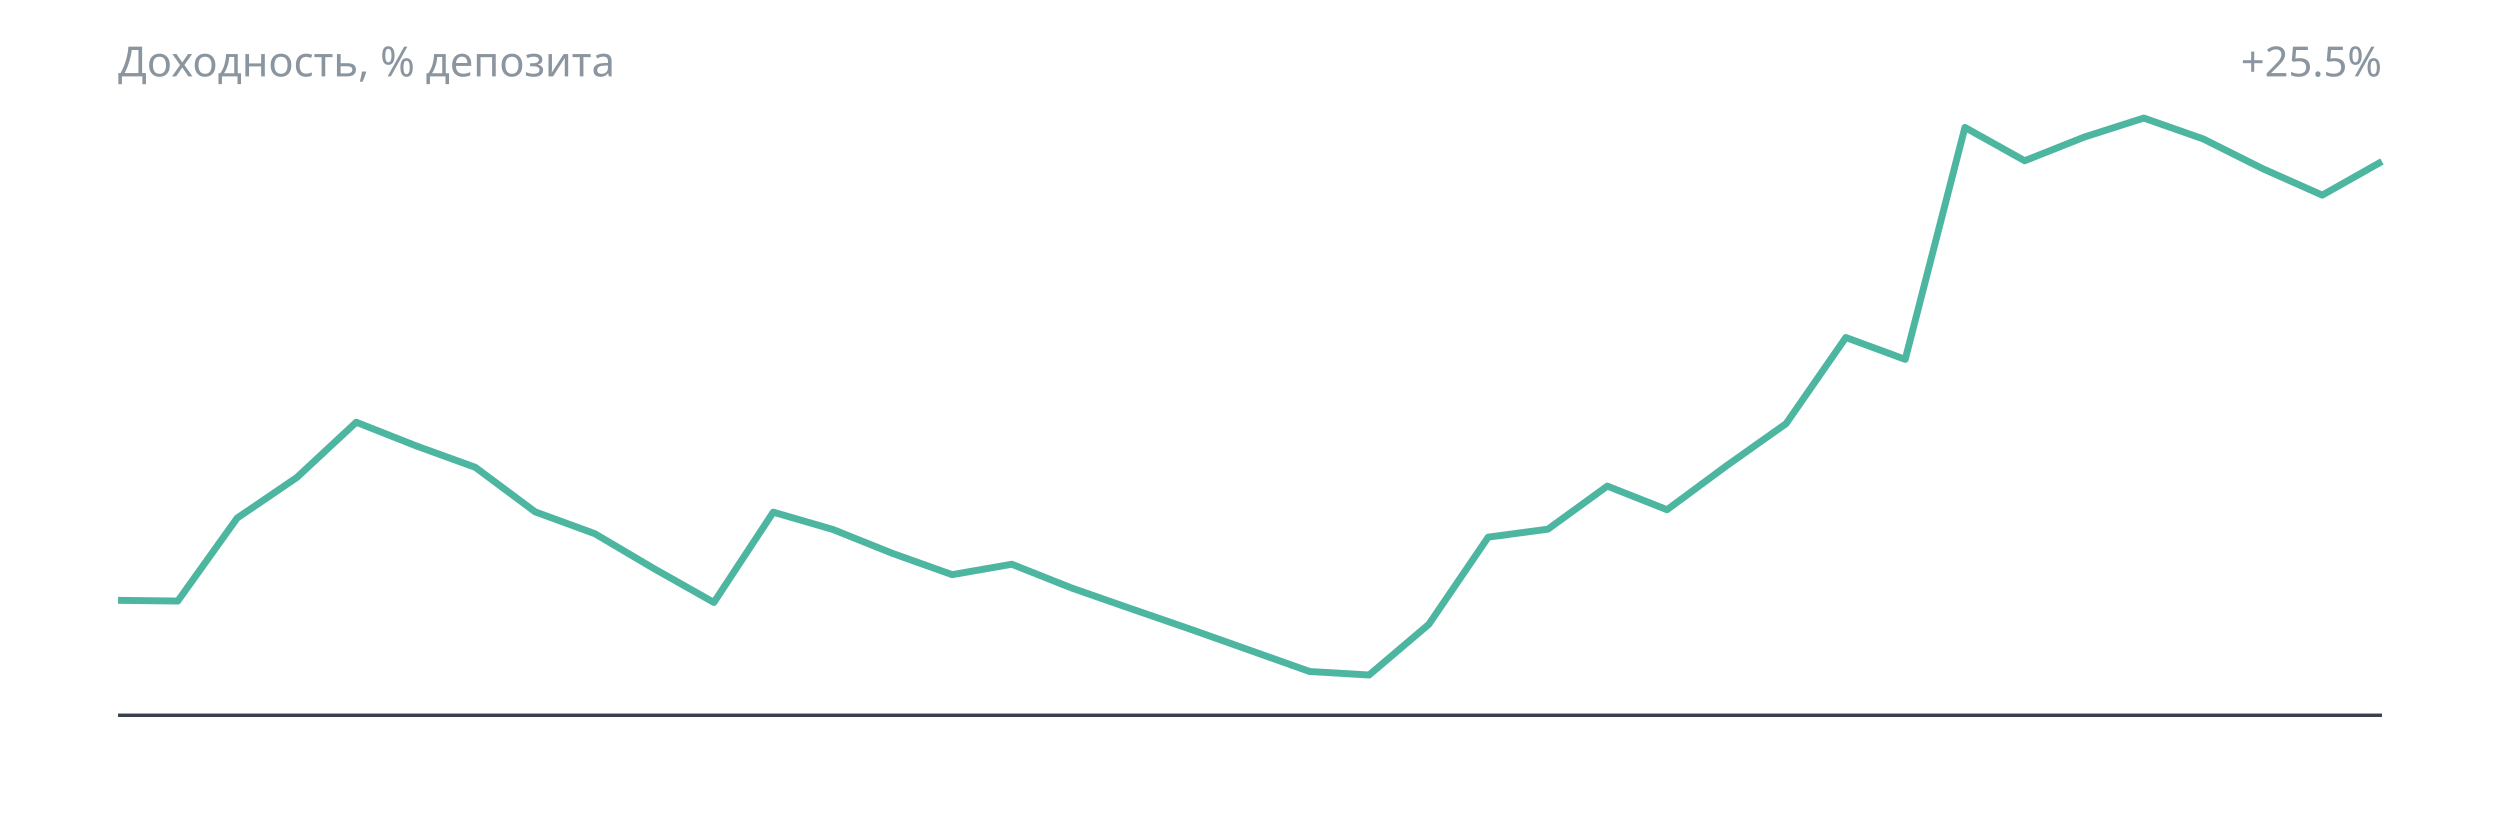
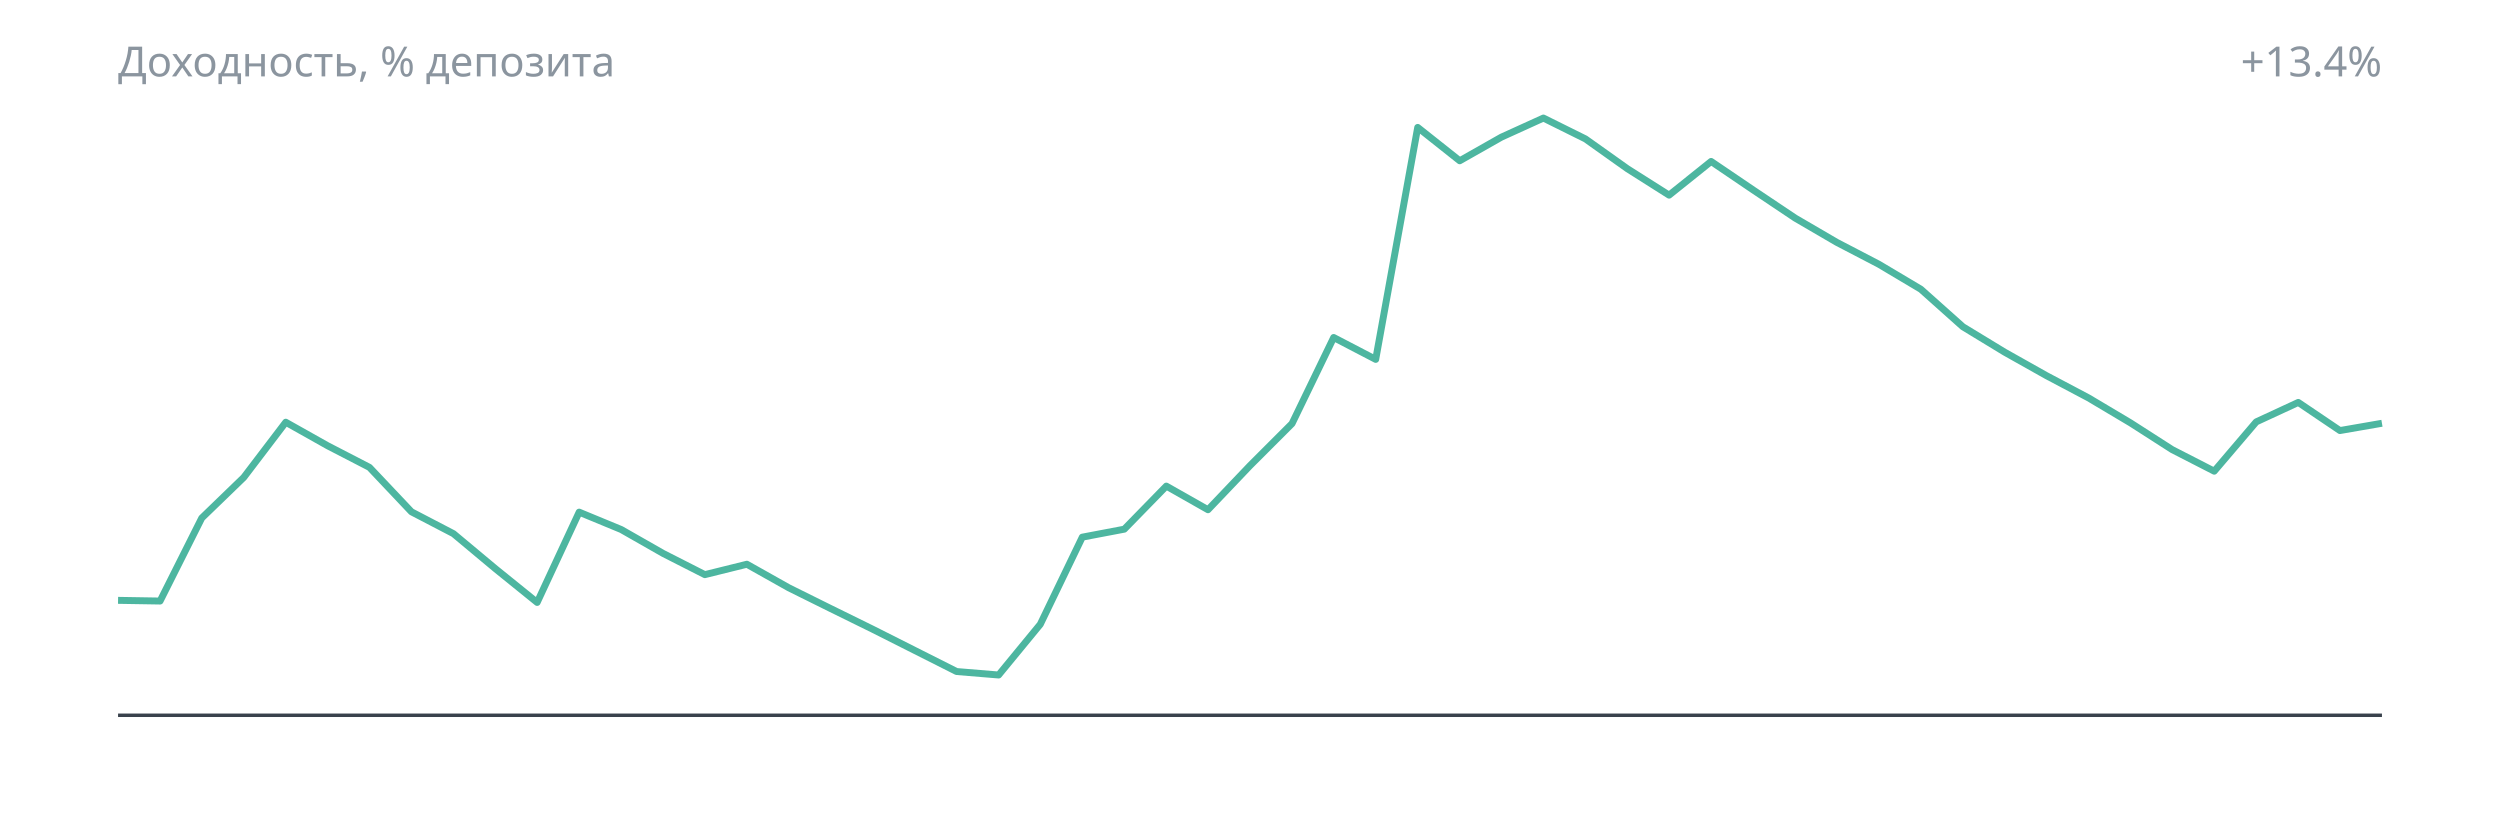
<svg xmlns="http://www.w3.org/2000/svg" viewBox="0 0 720 240" role="img" aria-label="Доходность, % депозита">
  <line x1="34" y1="206.0" x2="686" y2="206.0" stroke="#39424c" stroke-width="1" />
-   <path d="M34.0,172.9 L51.2,173.1 L68.3,149.2 L85.5,137.5 L102.6,121.6 L119.8,128.4 L136.9,134.6 L154.1,147.4 L171.3,153.7 L188.4,163.8 L205.6,173.5 L222.7,147.5 L239.9,152.5 L257.1,159.4 L274.2,165.5 L291.4,162.5 L308.5,169.3 L325.7,175.3 L342.8,181.2 L360.0,187.3 L377.2,193.4 L394.3,194.4 L411.5,179.8 L428.6,154.7 L445.8,152.4 L462.9,140.0 L480.1,146.8 L497.3,134.1 L514.4,122.0 L531.6,97.2 L548.7,103.5 L565.9,36.7 L583.1,46.3 L600.2,39.5 L617.4,34.0 L634.5,40.0 L651.7,48.6 L668.8,56.2 L686.0,46.5" fill="none" stroke="#4db6a0" stroke-width="2" stroke-linejoin="round" />
+   <path d="M34.0,172.9 L46.1,173.1 L58.1,149.2 L70.2,137.5 L82.3,121.6 L94.4,128.4 L106.4,134.6 L118.5,147.4 L130.6,153.7 L142.7,163.8 L154.7,173.5 L166.8,147.5 L178.9,152.5 L191.0,159.4 L203.0,165.5 L215.1,162.5 L227.2,169.3 L239.3,175.3 L251.3,181.2 L263.4,187.3 L275.5,193.4 L287.6,194.4 L299.6,179.8 L311.7,154.7 L323.8,152.4 L335.9,140.0 L347.9,146.8 L360.0,134.1 L372.1,122.0 L384.1,97.2 L396.2,103.5 L408.3,36.7 L420.4,46.3 L432.4,39.5 L444.5,34.0 L456.6,40.0 L468.7,48.6 L480.7,56.2 L492.8,46.5 L504.9,54.7 L517.0,62.8 L529.0,69.8 L541.1,76.1 L553.2,83.3 L565.3,94.1 L577.3,101.4 L589.4,108.2 L601.5,114.6 L613.6,121.8 L625.6,129.5 L637.7,135.7 L649.8,121.5 L661.9,115.9 L673.9,124.0 L686.0,121.9" fill="none" stroke="#4db6a0" stroke-width="2" stroke-linejoin="round" />
  <text x="34" y="22" fill="#8b959f" font-family="system-ui" font-size="12">Доходность, % депозита</text>
-   <text x="686" y="22" text-anchor="end" fill="#8b959f" font-family="system-ui" font-size="12">+25.5%</text>
+   <text x="686" y="22" text-anchor="end" fill="#8b959f" font-family="system-ui" font-size="12">+13.4%</text>
</svg>
